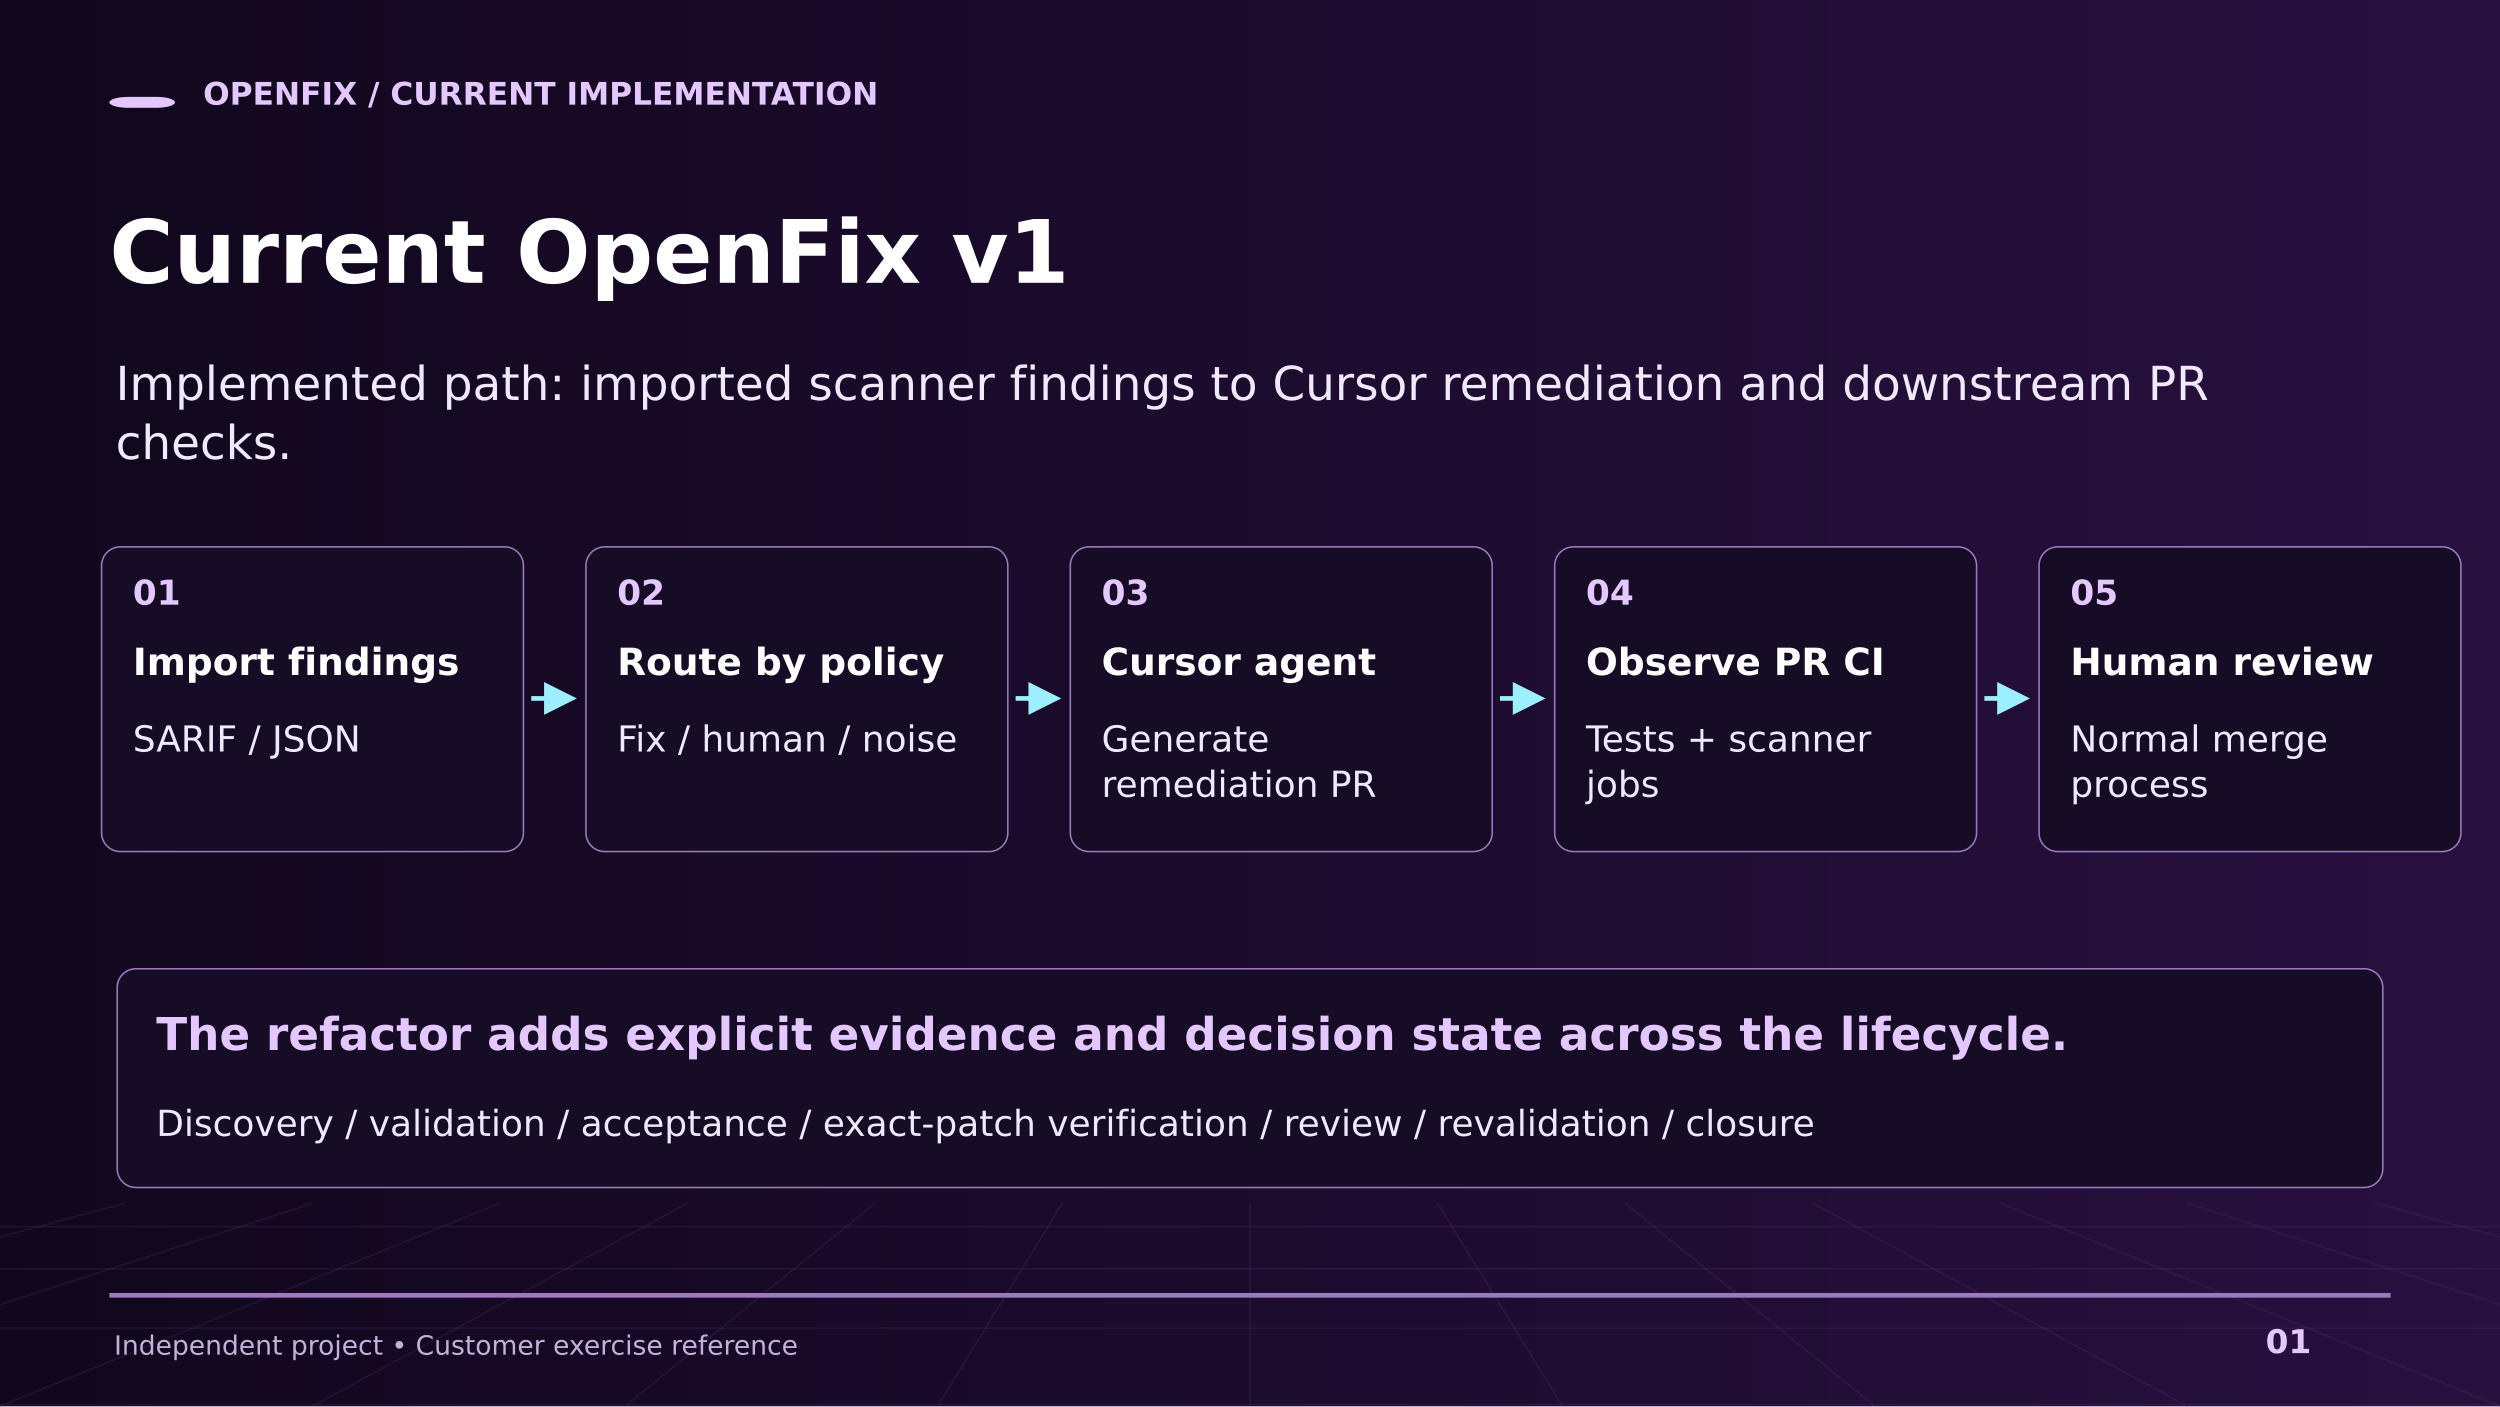
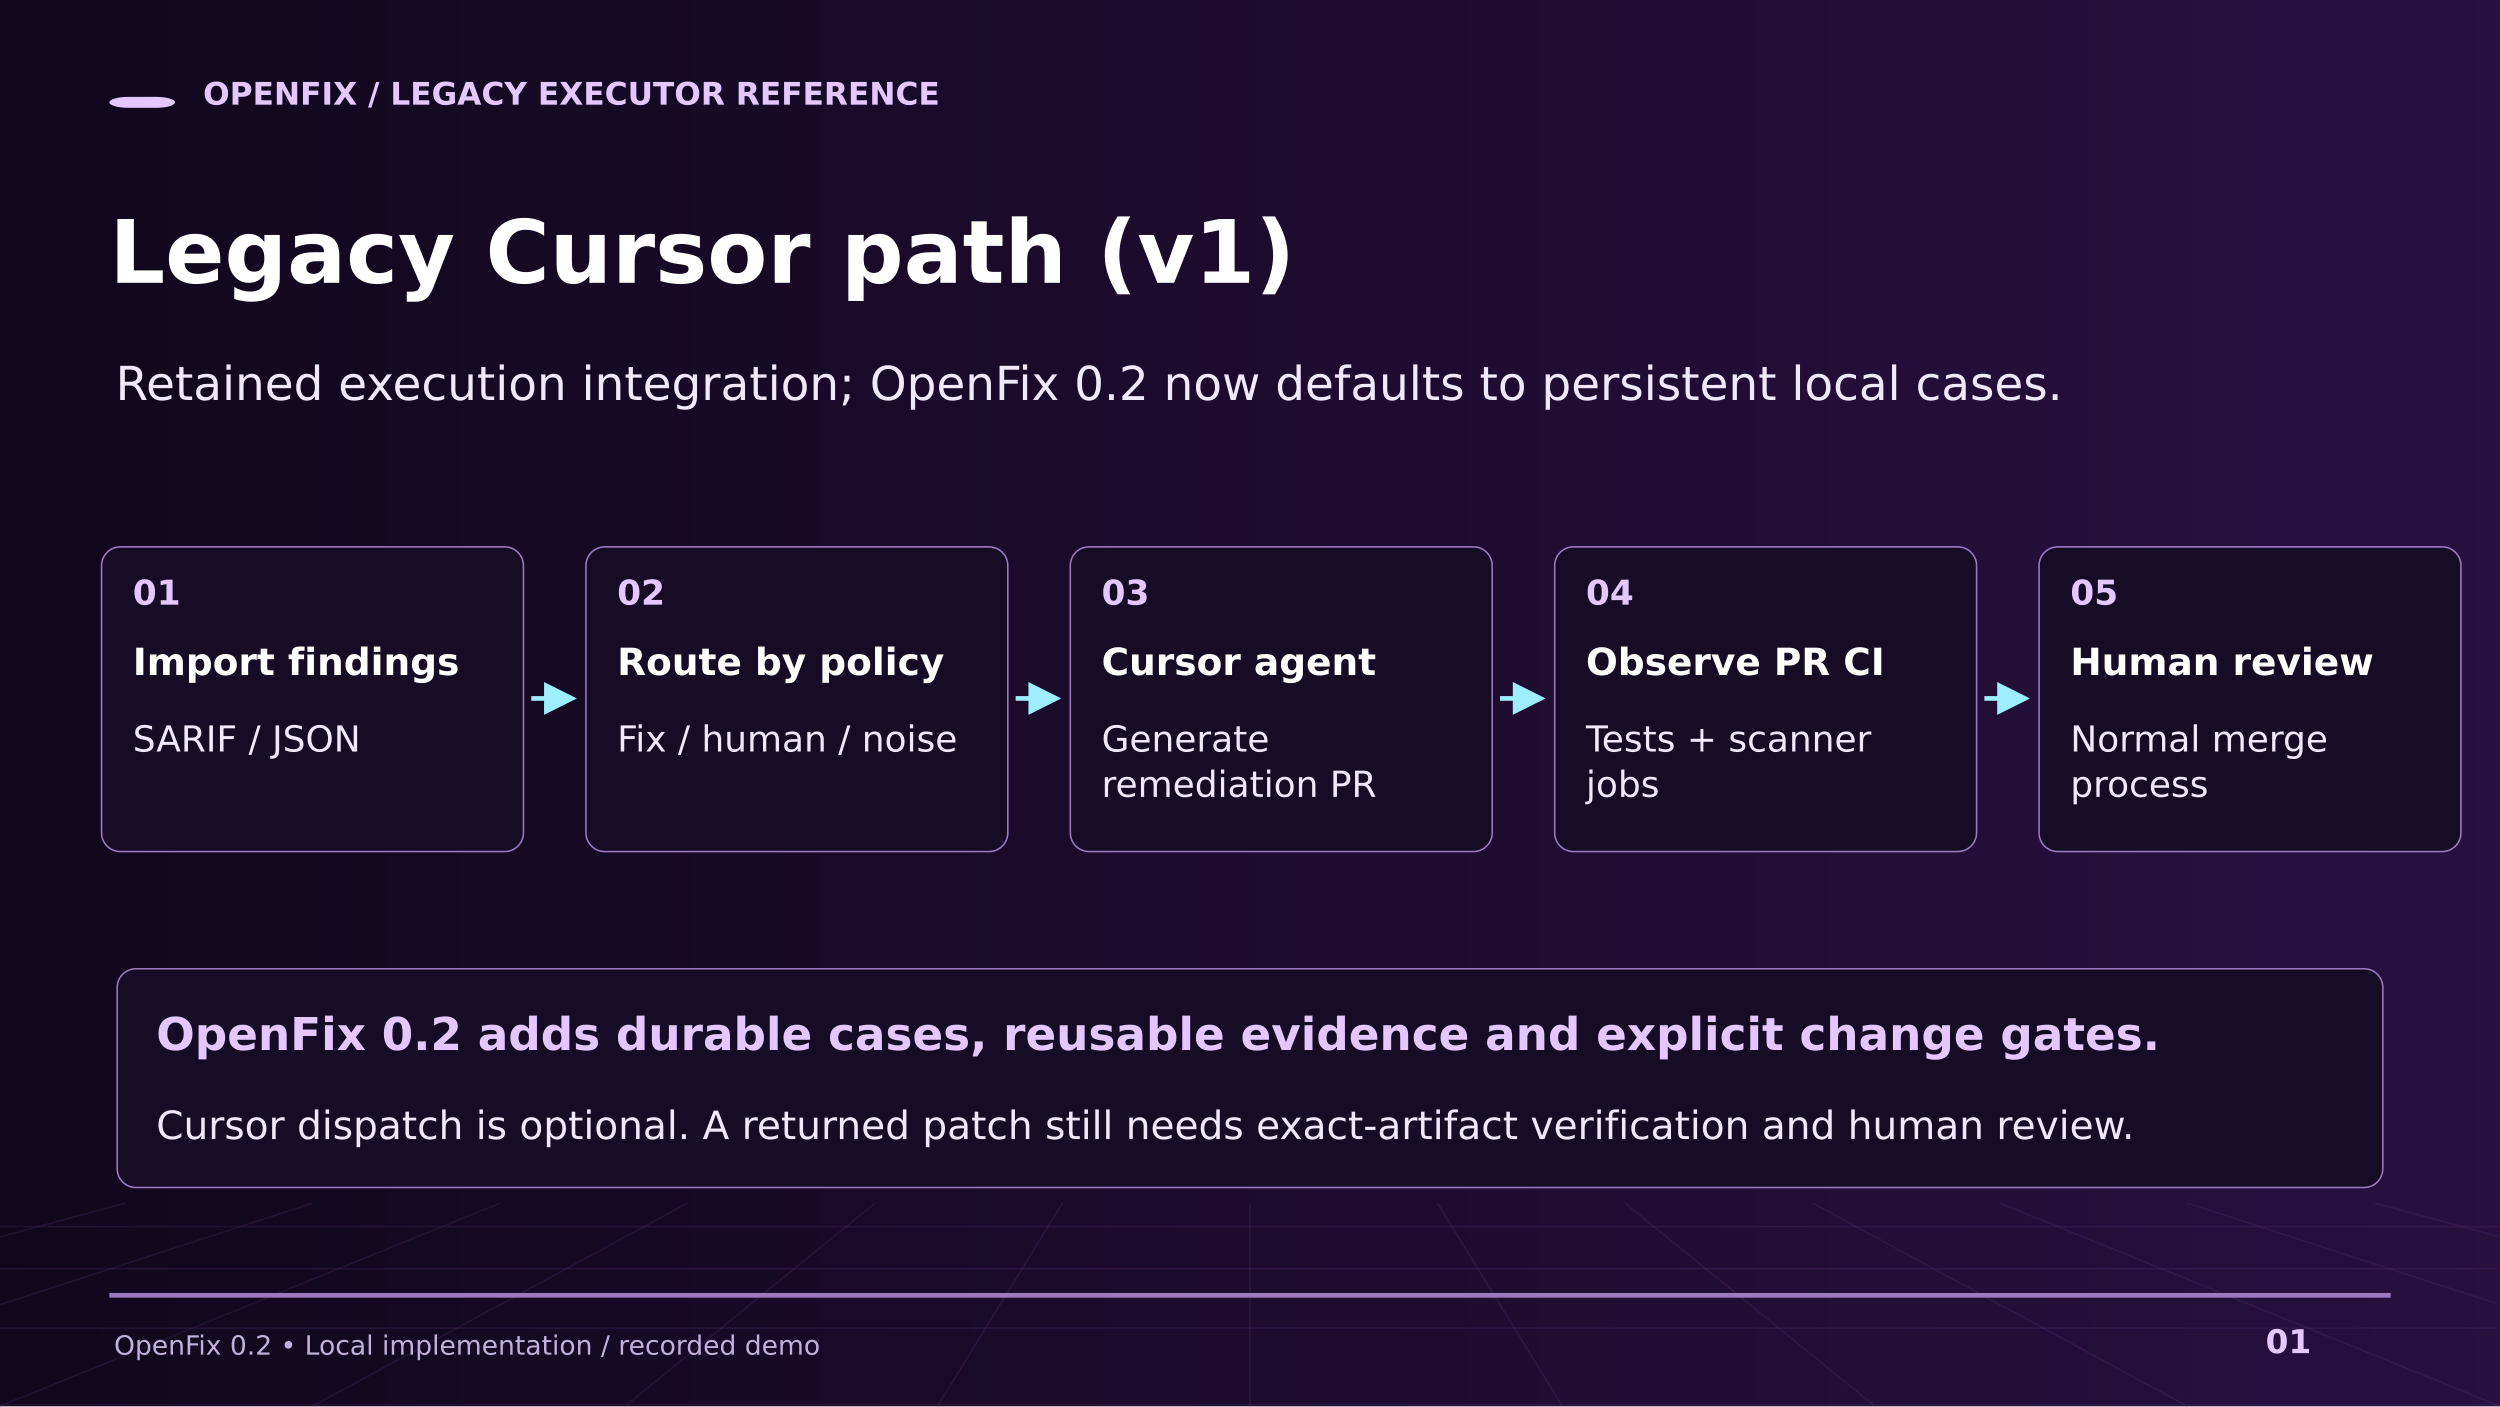
<svg xmlns="http://www.w3.org/2000/svg" width="1600" height="900" viewBox="0 0 1600 900" role="img">
  <defs>
    <linearGradient id="synthwave-background" x1="0" y1="0" x2="1" y2="0">
      <stop offset="0" stop-color="#10071C" />
      <stop offset="1" stop-color="#28103F" />
    </linearGradient>
    <marker id="arrow" viewBox="0 0 10 10" refX="8" refY="5" markerWidth="7" markerHeight="7" orient="auto-start-reverse">
      <path d="M 0 0 L 10 5 L 0 10 z" fill="#9DEEFF" />
    </marker>
  </defs>
  <rect width="1600" height="900" fill="url(#synthwave-background)" />
  <line x1="0" y1="785" x2="1600" y2="785" stroke="#6C3A8A" stroke-opacity=".19" />
  <line x1="0" y1="812" x2="1600" y2="812" stroke="#6C3A8A" stroke-opacity=".19" />
  <line x1="0" y1="850" x2="1600" y2="850" stroke="#6C3A8A" stroke-opacity=".19" />
  <line x1="0" y1="899" x2="1600" y2="899" stroke="#6C3A8A" stroke-opacity=".19" />
  <line x1="-160.0" y1="770" x2="-800" y2="900" stroke="#6C3A8A" stroke-opacity=".19" />
  <line x1="-40.0" y1="770" x2="-600" y2="900" stroke="#6C3A8A" stroke-opacity=".19" />
  <line x1="80.0" y1="770" x2="-400" y2="900" stroke="#6C3A8A" stroke-opacity=".19" />
  <line x1="200.0" y1="770" x2="-200" y2="900" stroke="#6C3A8A" stroke-opacity=".19" />
  <line x1="320.0" y1="770" x2="0" y2="900" stroke="#6C3A8A" stroke-opacity=".19" />
  <line x1="440.0" y1="770" x2="200" y2="900" stroke="#6C3A8A" stroke-opacity=".19" />
  <line x1="560.0" y1="770" x2="400" y2="900" stroke="#6C3A8A" stroke-opacity=".19" />
  <line x1="680.0" y1="770" x2="600" y2="900" stroke="#6C3A8A" stroke-opacity=".19" />
  <line x1="800.0" y1="770" x2="800" y2="900" stroke="#6C3A8A" stroke-opacity=".19" />
  <line x1="920.0" y1="770" x2="1000" y2="900" stroke="#6C3A8A" stroke-opacity=".19" />
  <line x1="1040.0" y1="770" x2="1200" y2="900" stroke="#6C3A8A" stroke-opacity=".19" />
  <line x1="1160.0" y1="770" x2="1400" y2="900" stroke="#6C3A8A" stroke-opacity=".19" />
  <line x1="1280.0" y1="770" x2="1600" y2="900" stroke="#6C3A8A" stroke-opacity=".19" />
  <line x1="1400.0" y1="770" x2="1800" y2="900" stroke="#6C3A8A" stroke-opacity=".19" />
  <line x1="1520.0" y1="770" x2="2000" y2="900" stroke="#6C3A8A" stroke-opacity=".19" />
  <line x1="1640.0" y1="770" x2="2200" y2="900" stroke="#6C3A8A" stroke-opacity=".19" />
  <line x1="1760.0" y1="770" x2="2400" y2="900" stroke="#6C3A8A" stroke-opacity=".19" />
  <rect x="70" y="62" width="42" height="7" rx="12" fill="#E4C7FF" />
-   <text x="130" y="67.0" fill="#E4C7FF" font-size="20" font-family="DejaVu Sans,Arial,sans-serif" font-weight="700">OPENFIX / CURRENT IMPLEMENTATION</text>
-   <text x="70" y="181.0" fill="#FFFFFF" font-size="56" font-family="DejaVu Sans,Arial,sans-serif" font-weight="700">Current OpenFix v1</text>
-   <text x="74" y="256.0" fill="#F0E9FC" font-size="30" font-family="DejaVu Sans,Arial,sans-serif" font-weight="400">Implemented path: imported scanner findings to Cursor remediation and downstream PR</text>
-   <text x="74" y="293.8" fill="#F0E9FC" font-size="30" font-family="DejaVu Sans,Arial,sans-serif" font-weight="400">checks.</text>
+   <text x="130" y="67.0" fill="#E4C7FF" font-size="20" font-family="DejaVu Sans,Arial,sans-serif" font-weight="700">OPENFIX / LEGACY EXECUTOR REFERENCE</text>
+   <text x="70" y="181.0" fill="#FFFFFF" font-size="56" font-family="DejaVu Sans,Arial,sans-serif" font-weight="700">Legacy Cursor path (v1)</text>
+   <text x="74" y="256.0" fill="#F0E9FC" font-size="30" font-family="DejaVu Sans,Arial,sans-serif" font-weight="400">Retained execution integration; OpenFix 0.2 now defaults to persistent local cases.</text>
  <line x1="70" y1="829" x2="1530" y2="829" stroke="#9C7ABF" stroke-width="3" />
-   <text x="73" y="867.0" fill="#C4B1DB" font-size="17" font-family="DejaVu Sans,Arial,sans-serif" font-weight="400">Independent project • Customer exercise reference</text>
+   <text x="73" y="867.0" fill="#C4B1DB" font-size="17" font-family="DejaVu Sans,Arial,sans-serif" font-weight="400">OpenFix 0.2 • Local implementation / recorded demo</text>
  <text x="1450" y="866.0" fill="#E4C7FF" font-size="21" font-family="DejaVu Sans,Arial,sans-serif" font-weight="700">01</text>
  <rect x="65" y="350" width="270" height="195" rx="12" fill="#160C25" stroke="#9C7ABF" />
  <text x="85" y="387.0" fill="#E4C7FF" font-size="22" font-family="DejaVu Sans,Arial,sans-serif" font-weight="700">01</text>
  <text x="85" y="432.0" fill="#FFFFFF" font-size="24" font-family="DejaVu Sans,Arial,sans-serif" font-weight="700">Import findings</text>
  <text x="85" y="481.0" fill="#F0E9FC" font-size="23" font-family="DejaVu Sans,Arial,sans-serif" font-weight="400">SARIF / JSON</text>
  <line x1="340" y1="447" x2="365" y2="447" stroke="#9DEEFF" stroke-width="3" marker-end="url(#arrow)" />
  <rect x="375" y="350" width="270" height="195" rx="12" fill="#160C25" stroke="#9C7ABF" />
  <text x="395" y="387.0" fill="#E4C7FF" font-size="22" font-family="DejaVu Sans,Arial,sans-serif" font-weight="700">02</text>
  <text x="395" y="432.0" fill="#FFFFFF" font-size="24" font-family="DejaVu Sans,Arial,sans-serif" font-weight="700">Route by policy</text>
  <text x="395" y="481.0" fill="#F0E9FC" font-size="23" font-family="DejaVu Sans,Arial,sans-serif" font-weight="400">Fix / human / noise</text>
  <line x1="650" y1="447" x2="675" y2="447" stroke="#9DEEFF" stroke-width="3" marker-end="url(#arrow)" />
  <rect x="685" y="350" width="270" height="195" rx="12" fill="#160C25" stroke="#9C7ABF" />
  <text x="705" y="387.0" fill="#E4C7FF" font-size="22" font-family="DejaVu Sans,Arial,sans-serif" font-weight="700">03</text>
  <text x="705" y="432.0" fill="#FFFFFF" font-size="24" font-family="DejaVu Sans,Arial,sans-serif" font-weight="700">Cursor agent</text>
  <text x="705" y="481.0" fill="#F0E9FC" font-size="23" font-family="DejaVu Sans,Arial,sans-serif" font-weight="400">Generate</text>
  <text x="705" y="509.98" fill="#F0E9FC" font-size="23" font-family="DejaVu Sans,Arial,sans-serif" font-weight="400">remediation PR</text>
  <line x1="960" y1="447" x2="985" y2="447" stroke="#9DEEFF" stroke-width="3" marker-end="url(#arrow)" />
  <rect x="995" y="350" width="270" height="195" rx="12" fill="#160C25" stroke="#9C7ABF" />
  <text x="1015" y="387.0" fill="#E4C7FF" font-size="22" font-family="DejaVu Sans,Arial,sans-serif" font-weight="700">04</text>
  <text x="1015" y="432.0" fill="#FFFFFF" font-size="24" font-family="DejaVu Sans,Arial,sans-serif" font-weight="700">Observe PR CI</text>
  <text x="1015" y="481.0" fill="#F0E9FC" font-size="23" font-family="DejaVu Sans,Arial,sans-serif" font-weight="400">Tests + scanner</text>
  <text x="1015" y="509.98" fill="#F0E9FC" font-size="23" font-family="DejaVu Sans,Arial,sans-serif" font-weight="400">jobs</text>
  <line x1="1270" y1="447" x2="1295" y2="447" stroke="#9DEEFF" stroke-width="3" marker-end="url(#arrow)" />
  <rect x="1305" y="350" width="270" height="195" rx="12" fill="#160C25" stroke="#9C7ABF" />
  <text x="1325" y="387.0" fill="#E4C7FF" font-size="22" font-family="DejaVu Sans,Arial,sans-serif" font-weight="700">05</text>
  <text x="1325" y="432.0" fill="#FFFFFF" font-size="24" font-family="DejaVu Sans,Arial,sans-serif" font-weight="700">Human review</text>
  <text x="1325" y="481.0" fill="#F0E9FC" font-size="23" font-family="DejaVu Sans,Arial,sans-serif" font-weight="400">Normal merge</text>
  <text x="1325" y="509.98" fill="#F0E9FC" font-size="23" font-family="DejaVu Sans,Arial,sans-serif" font-weight="400">process</text>
  <rect x="75" y="620" width="1450" height="140" rx="12" fill="#160C25" stroke="#9C7ABF" />
-   <text x="100" y="672.0" fill="#E4C7FF" font-size="29" font-family="DejaVu Sans,Arial,sans-serif" font-weight="700">The refactor adds explicit evidence and decision state across the lifecycle.</text>
-   <text x="100" y="727.0" fill="#F0E9FC" font-size="23" font-family="DejaVu Sans,Arial,sans-serif" font-weight="400">Discovery / validation / acceptance / exact-patch verification / review / revalidation / closure</text>
+   <text x="100" y="672.0" fill="#E4C7FF" font-size="29" font-family="DejaVu Sans,Arial,sans-serif" font-weight="700">OpenFix 0.2 adds durable cases, reusable evidence and explicit change gates.</text>
+   <text x="100" y="729.0" fill="#F0E9FC" font-size="25" font-family="DejaVu Sans,Arial,sans-serif" font-weight="400">Cursor dispatch is optional. A returned patch still needs exact-artifact verification and human review.</text>
</svg>
